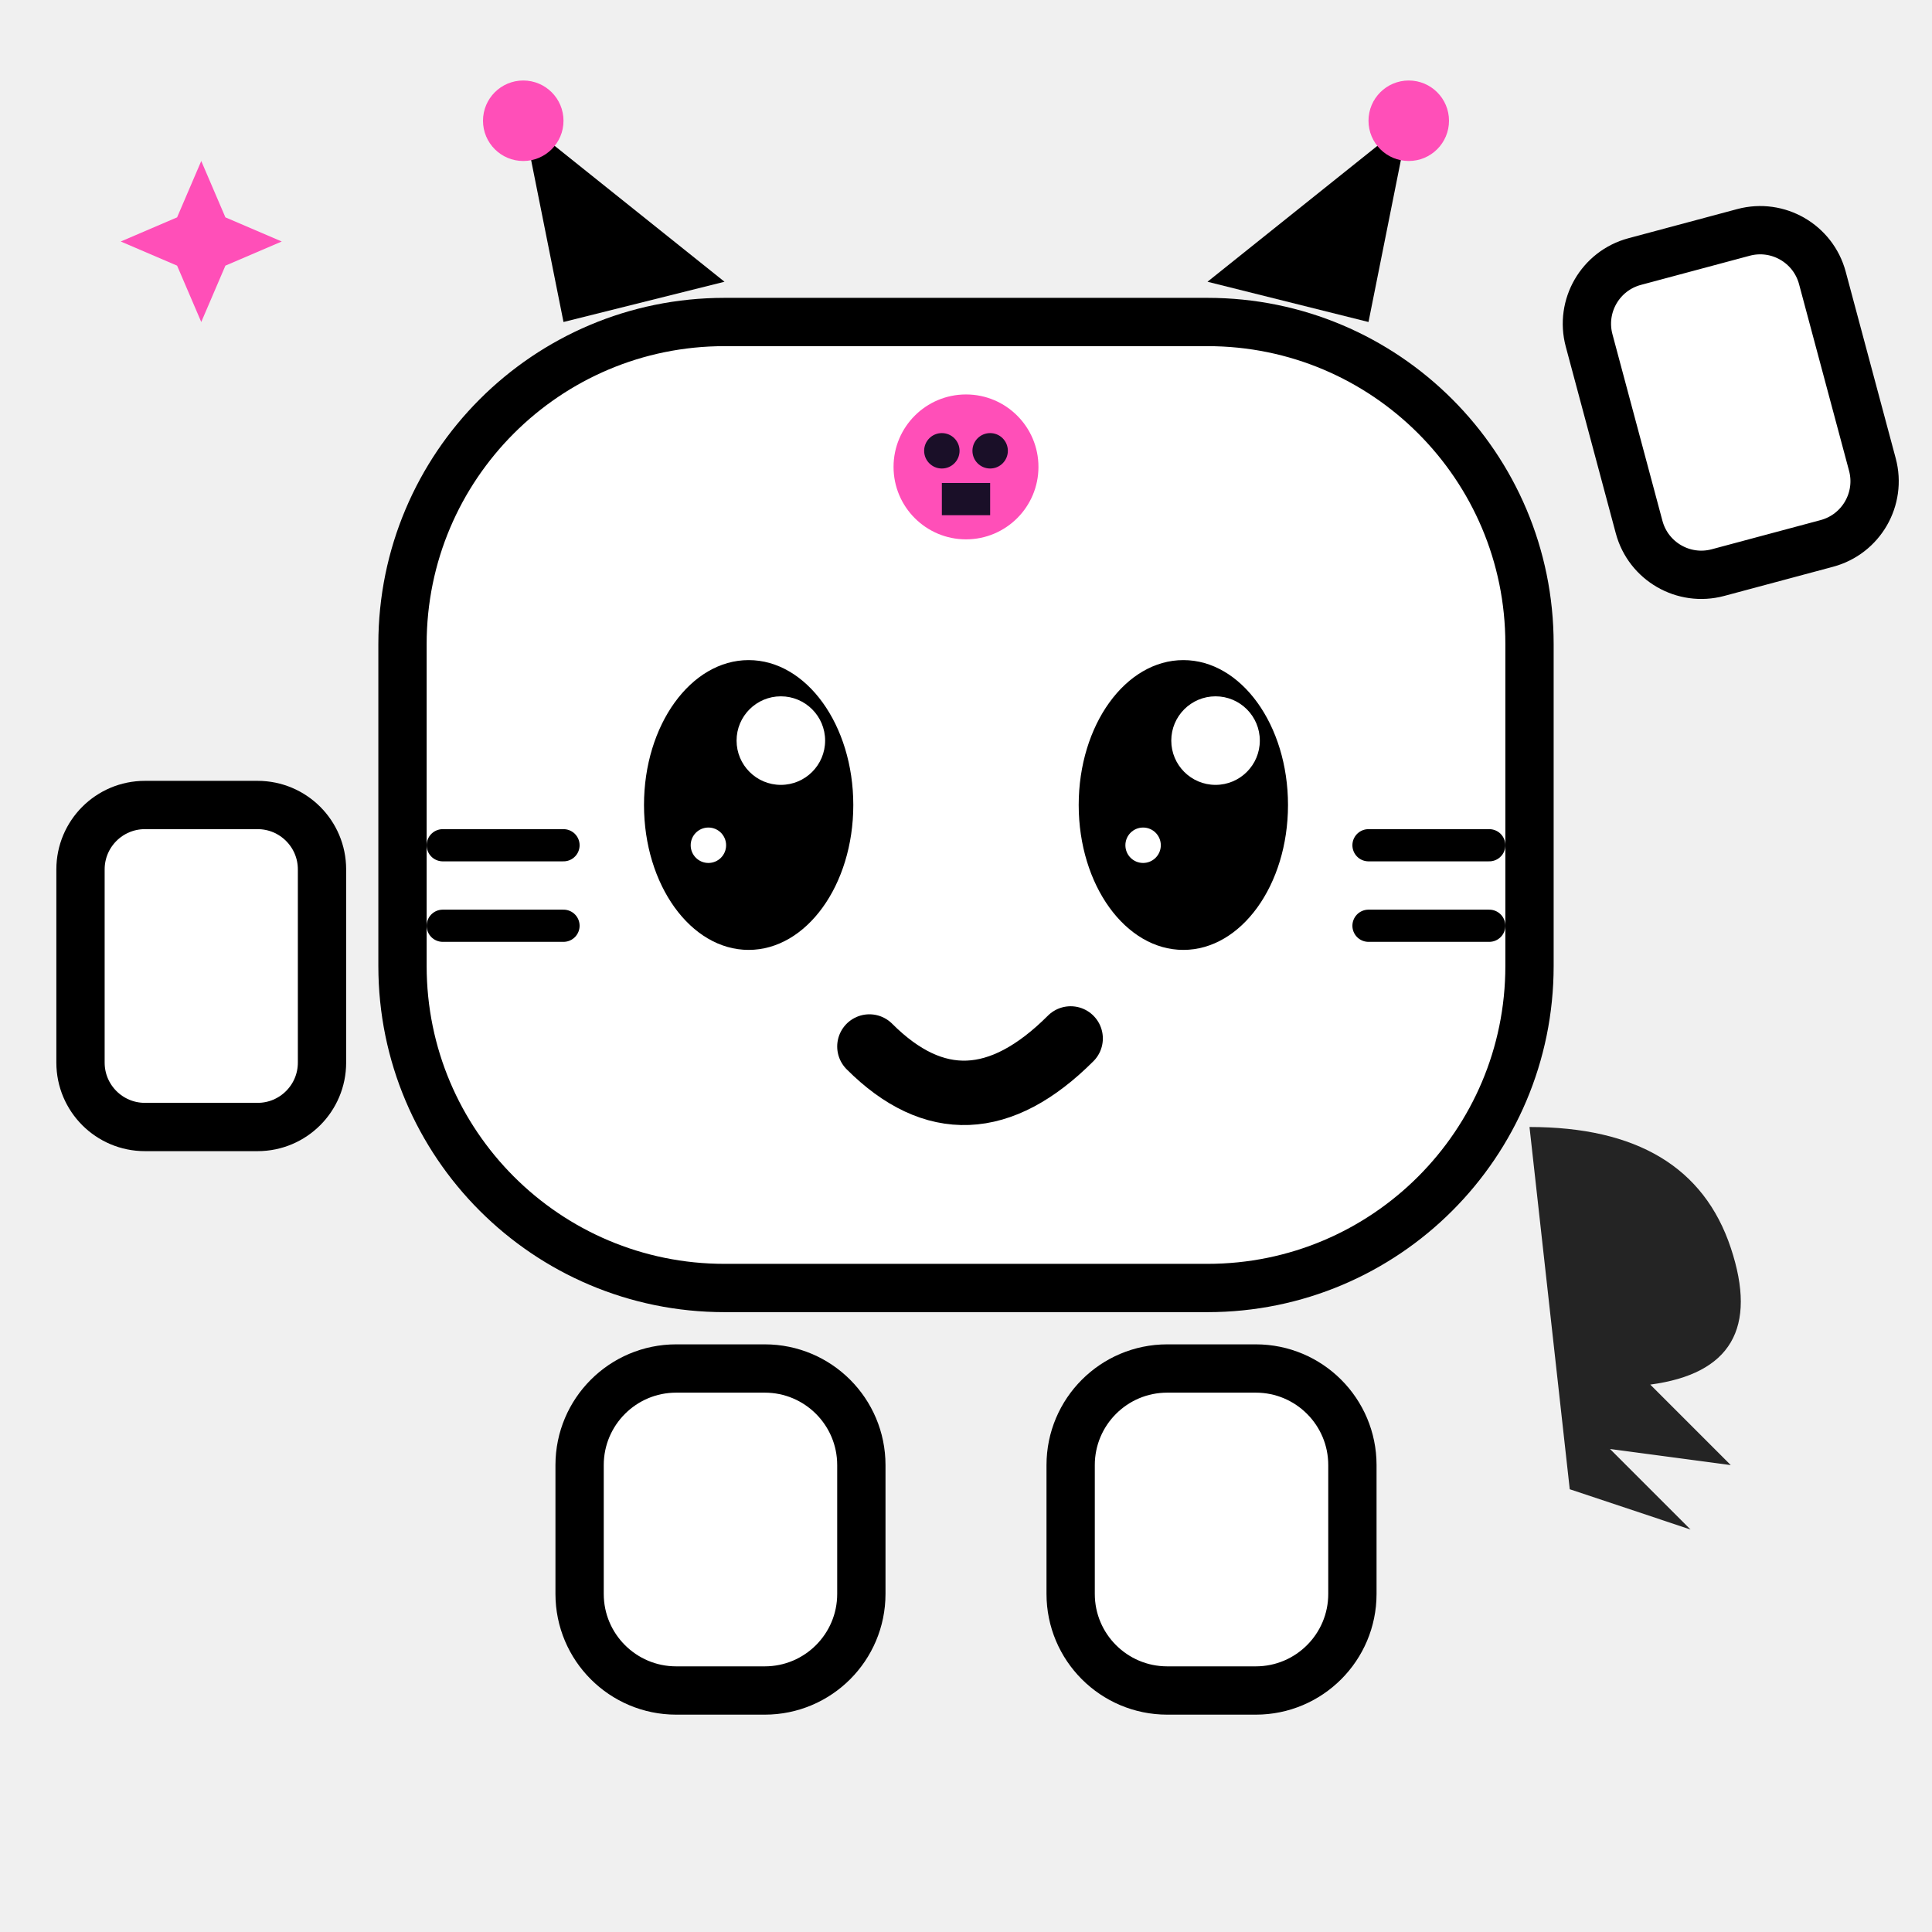
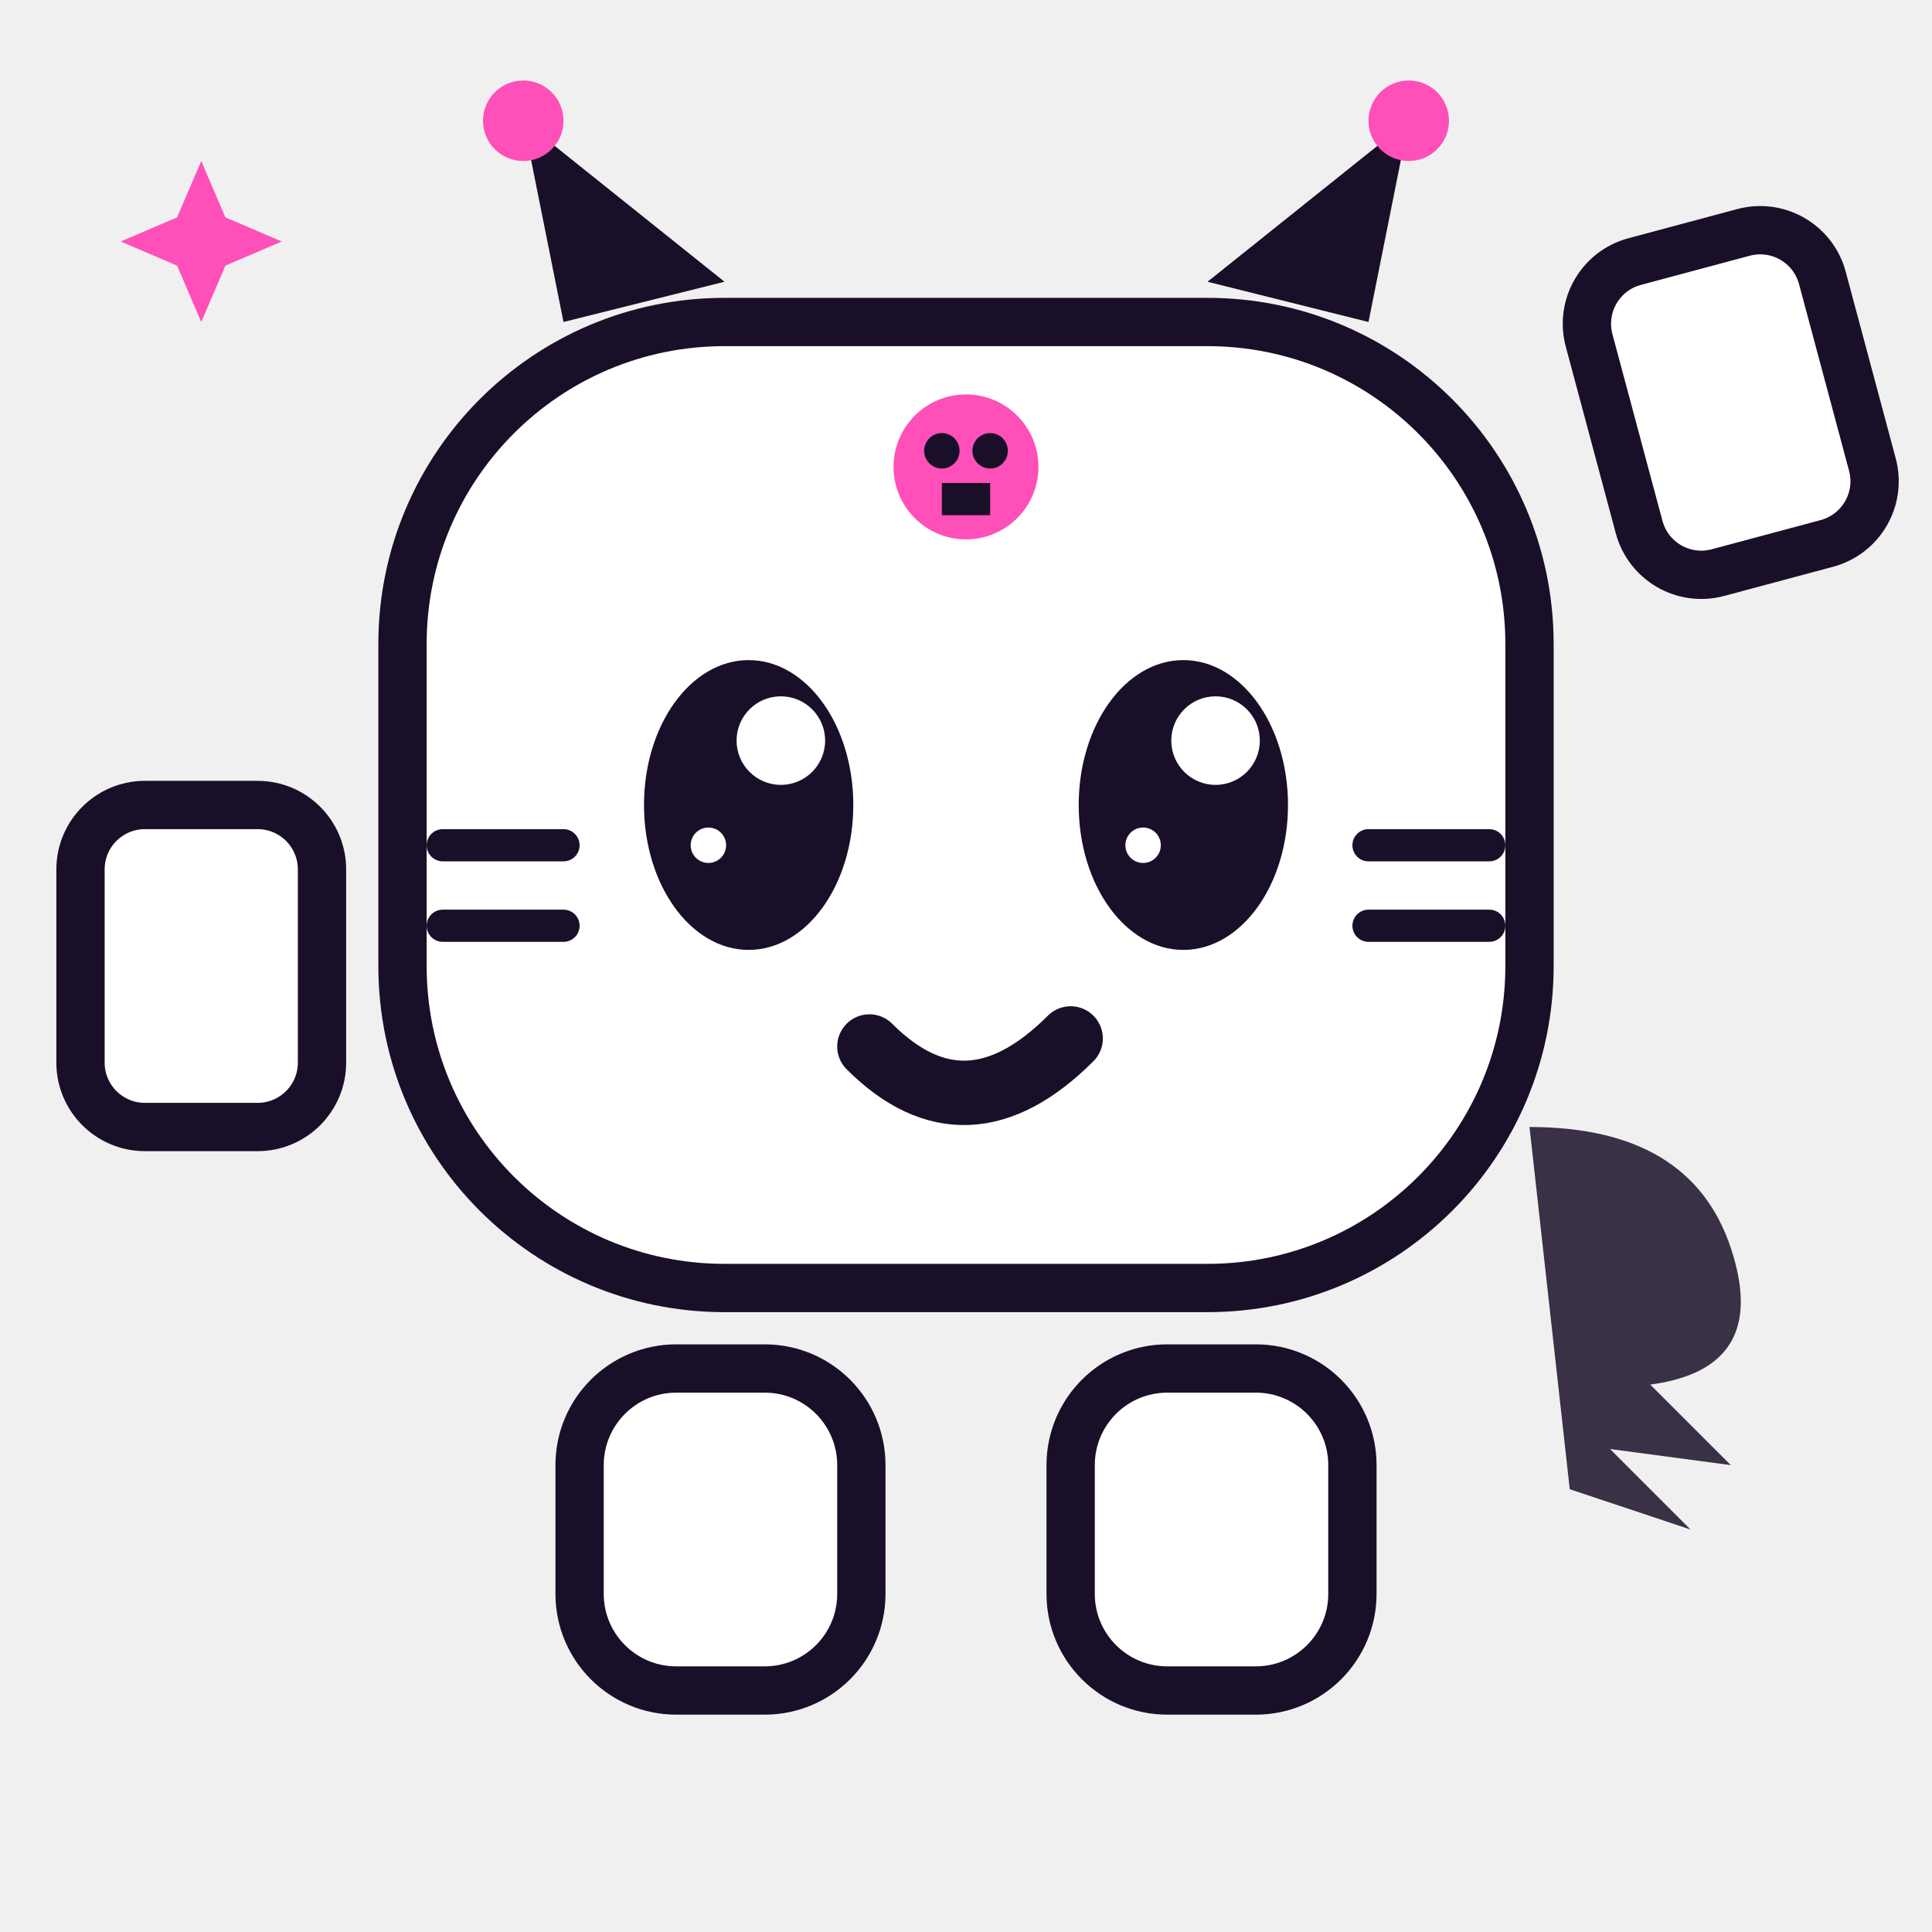
<svg xmlns="http://www.w3.org/2000/svg" viewBox="0 0 24 24">
-   <path d="M19 14 Q21 14 21.5 15.5 Q22 17 20.5 17.2 L21.5 18.2 L20 18 L21 19 L19.5 18.5 Z" fill="currentColor" opacity="0.85" />
-   <path d="M9 4 L15 4 A4 4 0 0 1 19 8 L19 12 A4 4 0 0 1 15 16 L9 16 A4 4 0 0 1 5 12 L5 8 A4 4 0 0 1 9 4 Z" fill="#FFFFFF" stroke="currentColor" stroke-width="0.6" />
-   <rect x="1" y="10" width="3" height="4" rx="0.8" fill="#FFFFFF" stroke="currentColor" stroke-width="0.6" />
-   <rect x="20" y="3" width="3" height="4" rx="0.8" fill="#FFFFFF" stroke="currentColor" stroke-width="0.6" transform="rotate(-15 21.5 5)" />
-   <rect x="7.2" y="17" width="3.5" height="4" rx="1.2" fill="#FFFFFF" stroke="currentColor" stroke-width="0.6" />
-   <rect x="13.3" y="17" width="3.5" height="4" rx="1.2" fill="#FFFFFF" stroke="currentColor" stroke-width="0.6" />
-   <ellipse cx="9.3" cy="10" rx="1.3" ry="1.8" fill="currentColor" />
-   <ellipse cx="14.7" cy="10" rx="1.3" ry="1.8" fill="currentColor" />
+   <path d="M19 14 Q21 14 21.5 15.5 Q22 17 20.5 17.2 L21.5 18.2 L20 18 L21 19 L19.5 18.5 Z" fill="#1A0F28" opacity="0.85" />
+   <path d="M9 4 L15 4 A4 4 0 0 1 19 8 L19 12 A4 4 0 0 1 15 16 L9 16 A4 4 0 0 1 5 12 L5 8 A4 4 0 0 1 9 4 Z" fill="#FFFFFF" stroke="#1A0F28" stroke-width="0.6" />
+   <rect x="1" y="10" width="3" height="4" rx="0.8" fill="#FFFFFF" stroke="#1A0F28" stroke-width="0.6" />
+   <rect x="20" y="3" width="3" height="4" rx="0.8" fill="#FFFFFF" stroke="#1A0F28" stroke-width="0.6" transform="rotate(-15 21.5 5)" />
+   <rect x="7.2" y="17" width="3.5" height="4" rx="1.2" fill="#FFFFFF" stroke="#1A0F28" stroke-width="0.6" />
+   <rect x="13.3" y="17" width="3.5" height="4" rx="1.2" fill="#FFFFFF" stroke="#1A0F28" stroke-width="0.6" />
+   <ellipse cx="9.3" cy="10" rx="1.3" ry="1.8" fill="#1A0F28" />
+   <ellipse cx="14.7" cy="10" rx="1.3" ry="1.8" fill="#1A0F28" />
  <circle cx="9.7" cy="9.2" r="0.55" fill="#FFFFFF" />
  <circle cx="15.1" cy="9.2" r="0.55" fill="#FFFFFF" />
  <circle cx="8.8" cy="10.5" r="0.22" fill="#FFFFFF" />
  <circle cx="14.2" cy="10.5" r="0.22" fill="#FFFFFF" />
-   <path d="M10.8 13 Q12 14.2 13.3 12.9" fill="none" stroke="currentColor" stroke-width="0.8" stroke-linecap="round" />
-   <g stroke="currentColor" stroke-width="0.4" stroke-linecap="round">
+   <path d="M10.8 13 Q12 14.2 13.3 12.9" fill="none" stroke="#1A0F28" stroke-width="0.8" stroke-linecap="round" />
+   <g stroke="#1A0F28" stroke-width="0.4" stroke-linecap="round">
    <line x1="5.5" y1="10.5" x2="7" y2="10.5" />
    <line x1="5.5" y1="11.5" x2="7" y2="11.5" />
    <line x1="17" y1="10.5" x2="18.5" y2="10.5" />
    <line x1="17" y1="11.5" x2="18.5" y2="11.5" />
  </g>
-   <path d="M7 4 L6.5 1.5 L9 3.5 Z" fill="currentColor" />
-   <path d="M17 4 L17.5 1.5 L15 3.5 Z" fill="currentColor" />
+   <path d="M7 4 L6.5 1.5 L9 3.5 Z" fill="#1A0F28" />
+   <path d="M17 4 L17.5 1.5 L15 3.5 Z" fill="#1A0F28" />
  <circle cx="6.5" cy="1.5" r="0.5" fill="#FF4FB8" />
  <circle cx="17.5" cy="1.5" r="0.5" fill="#FF4FB8" />
  <circle cx="12" cy="5.8" r="0.9" fill="#FF4FB8" />
  <circle cx="11.7" cy="5.6" r="0.22" fill="#1A0F28" />
  <circle cx="12.3" cy="5.6" r="0.22" fill="#1A0F28" />
  <rect x="11.7" y="6" width="0.6" height="0.4" fill="#1A0F28" />
  <path d="M2.5 2 L2.8 2.7 L3.5 3 L2.8 3.3 L2.5 4 L2.2 3.3 L1.5 3 L2.2 2.7 Z" fill="#FF4FB8" />
</svg>
